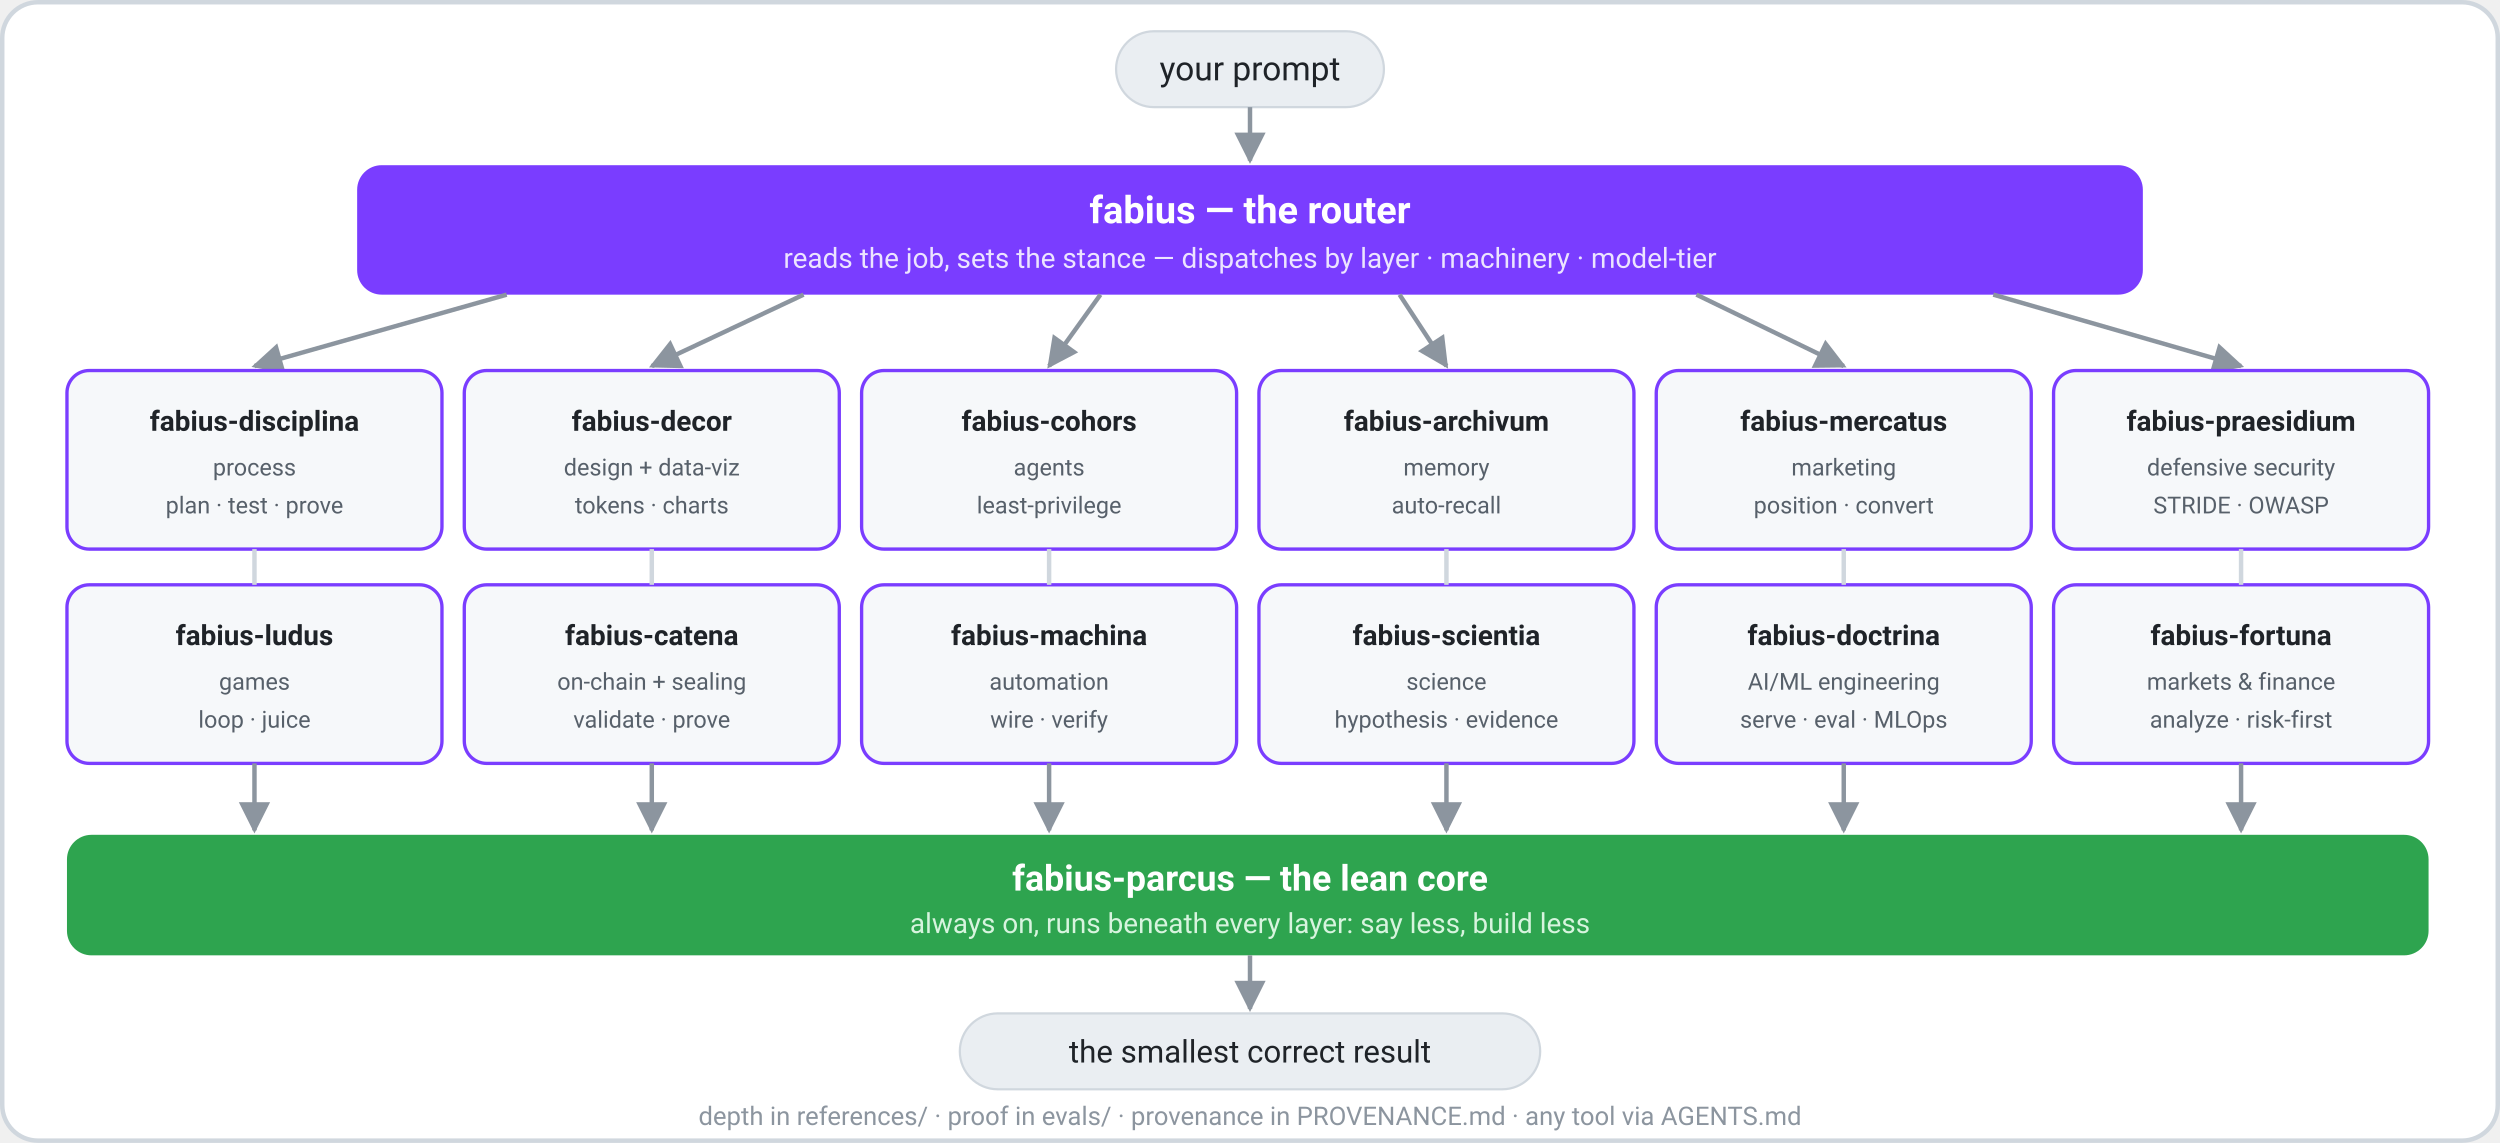
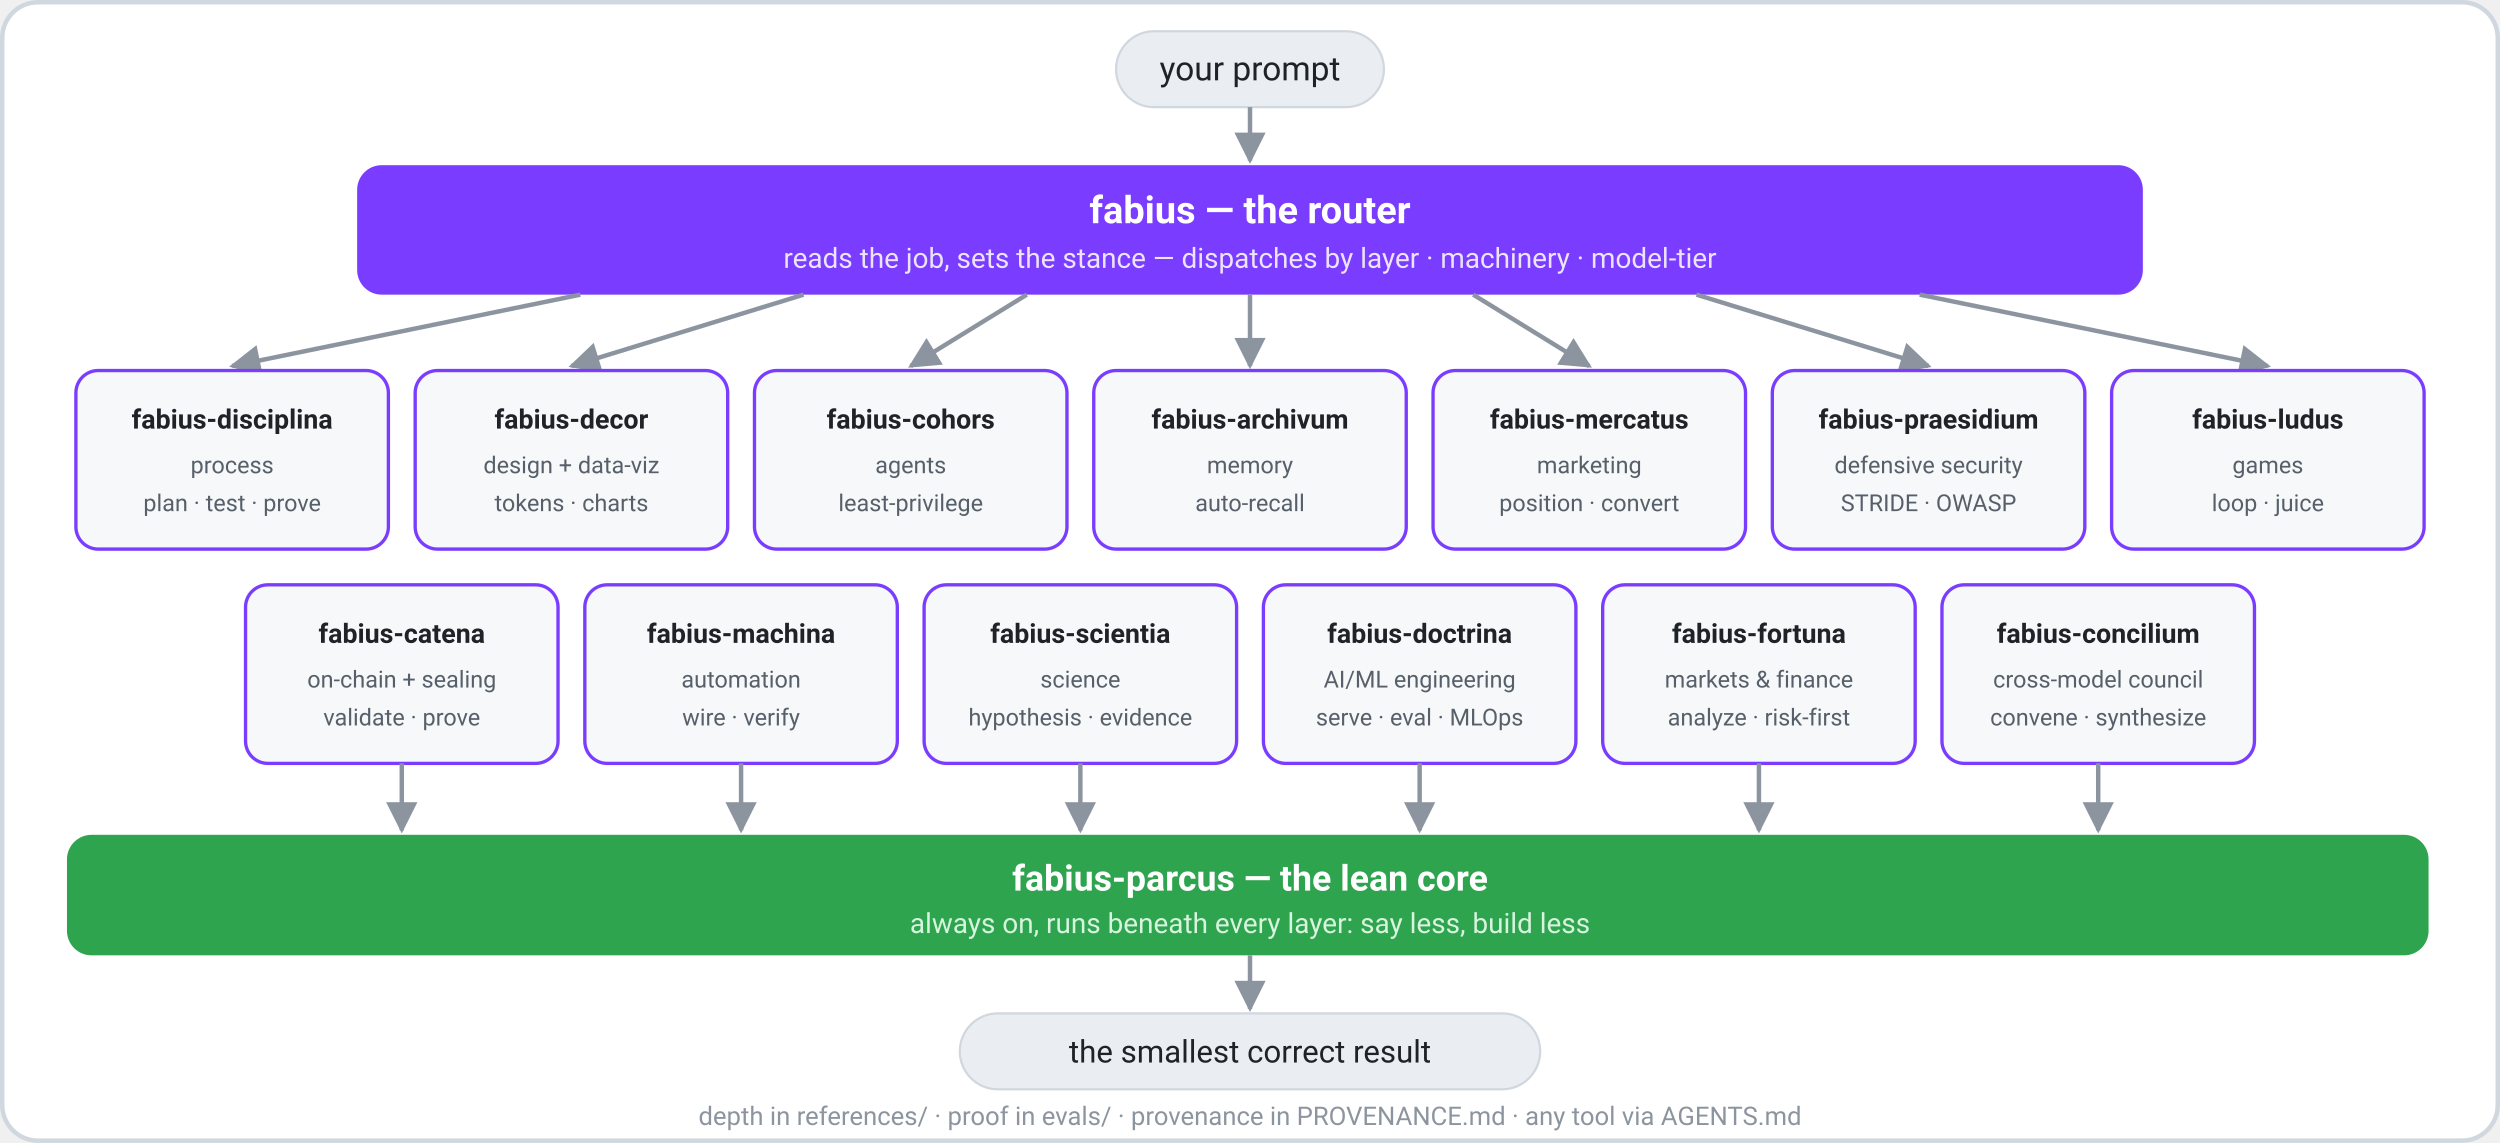
<svg xmlns="http://www.w3.org/2000/svg" viewBox="0 0 1120 512" width="1120" height="512" font-family="-apple-system, BlinkMacSystemFont, 'Segoe UI', Roboto, Helvetica, Arial, sans-serif">
  <defs>
    <marker id="arrow" viewBox="0 0 10 10" refX="9" refY="5" markerWidth="7" markerHeight="7" orient="auto-start-reverse">
      <path d="M0,0 L10,5 L0,10 z" fill="#8c959f" />
    </marker>
  </defs>
  <rect x="1" y="1" width="1118" height="510" rx="16" fill="#ffffff" stroke="#d0d7de" stroke-width="2" />
  <rect x="500" y="14" width="120" height="34" rx="17" fill="#eaeef2" stroke="#d0d7de" />
  <text x="560" y="36" text-anchor="middle" font-size="15" fill="#1f2328">your prompt</text>
  <line x1="560" y1="48" x2="560" y2="72" stroke="#8c959f" stroke-width="2" marker-end="url(#arrow)" />
  <rect x="160" y="74" width="800" height="58" rx="11" fill="#7a3dff" />
  <text x="560" y="100" text-anchor="middle" font-size="17" font-weight="700" fill="#ffffff">fabius — the router</text>
  <text x="560" y="120" text-anchor="middle" font-size="12.5" fill="#ece4ff">reads the job, sets the stance — dispatches by layer · machinery · model-tier</text>
  <g stroke="#8c959f" stroke-width="2">
-     <line x1="227" y1="132" x2="114" y2="164" marker-end="url(#arrow)" />
-     <line x1="360" y1="132" x2="292" y2="164" marker-end="url(#arrow)" />
-     <line x1="493" y1="132" x2="470" y2="164" marker-end="url(#arrow)" />
-     <line x1="627" y1="132" x2="648" y2="164" marker-end="url(#arrow)" />
-     <line x1="760" y1="132" x2="826" y2="164" marker-end="url(#arrow)" />
-     <line x1="893" y1="132" x2="1004" y2="164" marker-end="url(#arrow)" />
+     <line x1="260" y1="132" x2="104" y2="164" marker-end="url(#arrow)" />
+     <line x1="360" y1="132" x2="256" y2="164" marker-end="url(#arrow)" />
+     <line x1="460" y1="132" x2="408" y2="164" marker-end="url(#arrow)" />
+     <line x1="560" y1="132" x2="560" y2="164" marker-end="url(#arrow)" />
+     <line x1="660" y1="132" x2="712" y2="164" marker-end="url(#arrow)" />
+     <line x1="760" y1="132" x2="864" y2="164" marker-end="url(#arrow)" />
+     <line x1="860" y1="132" x2="1016" y2="164" marker-end="url(#arrow)" />
  </g>
-   <g font-size="12.5">
-     <rect x="30" y="166" width="168" height="80" rx="10" fill="#f6f8fa" stroke="#7a3dff" stroke-width="1.5" />
-     <text x="114" y="193" text-anchor="middle" font-weight="700" fill="#1f2328">fabius-disciplina</text>
-     <text x="114" y="213" text-anchor="middle" font-size="10.5" fill="#57606a">process</text>
-     <text x="114" y="230" text-anchor="middle" font-size="10.5" fill="#57606a">plan · test · prove</text>
-     <rect x="208" y="166" width="168" height="80" rx="10" fill="#f6f8fa" stroke="#7a3dff" stroke-width="1.5" />
-     <text x="292" y="193" text-anchor="middle" font-weight="700" fill="#1f2328">fabius-decor</text>
-     <text x="292" y="213" text-anchor="middle" font-size="10.5" fill="#57606a">design + data-viz</text>
-     <text x="292" y="230" text-anchor="middle" font-size="10.5" fill="#57606a">tokens · charts</text>
-     <rect x="386" y="166" width="168" height="80" rx="10" fill="#f6f8fa" stroke="#7a3dff" stroke-width="1.5" />
-     <text x="470" y="193" text-anchor="middle" font-weight="700" fill="#1f2328">fabius-cohors</text>
-     <text x="470" y="213" text-anchor="middle" font-size="10.5" fill="#57606a">agents</text>
-     <text x="470" y="230" text-anchor="middle" font-size="10.5" fill="#57606a">least-privilege</text>
-     <rect x="564" y="166" width="168" height="80" rx="10" fill="#f6f8fa" stroke="#7a3dff" stroke-width="1.5" />
-     <text x="648" y="193" text-anchor="middle" font-weight="700" fill="#1f2328">fabius-archivum</text>
-     <text x="648" y="213" text-anchor="middle" font-size="10.5" fill="#57606a">memory</text>
-     <text x="648" y="230" text-anchor="middle" font-size="10.5" fill="#57606a">auto-recall</text>
-     <rect x="742" y="166" width="168" height="80" rx="10" fill="#f6f8fa" stroke="#7a3dff" stroke-width="1.5" />
-     <text x="826" y="193" text-anchor="middle" font-weight="700" fill="#1f2328">fabius-mercatus</text>
-     <text x="826" y="213" text-anchor="middle" font-size="10.5" fill="#57606a">marketing</text>
-     <text x="826" y="230" text-anchor="middle" font-size="10.5" fill="#57606a">position · convert</text>
-     <rect x="920" y="166" width="168" height="80" rx="10" fill="#f6f8fa" stroke="#7a3dff" stroke-width="1.5" />
-     <text x="1004" y="193" text-anchor="middle" font-weight="700" fill="#1f2328">fabius-praesidium</text>
-     <text x="1004" y="213" text-anchor="middle" font-size="10.5" fill="#57606a">defensive security</text>
-     <text x="1004" y="230" text-anchor="middle" font-size="10.5" fill="#57606a">STRIDE · OWASP</text>
-     <rect x="30" y="262" width="168" height="80" rx="10" fill="#f6f8fa" stroke="#7a3dff" stroke-width="1.5" />
-     <text x="114" y="289" text-anchor="middle" font-weight="700" fill="#1f2328">fabius-ludus</text>
-     <text x="114" y="309" text-anchor="middle" font-size="10.5" fill="#57606a">games</text>
-     <text x="114" y="326" text-anchor="middle" font-size="10.5" fill="#57606a">loop · juice</text>
-     <rect x="208" y="262" width="168" height="80" rx="10" fill="#f6f8fa" stroke="#7a3dff" stroke-width="1.5" />
-     <text x="292" y="289" text-anchor="middle" font-weight="700" fill="#1f2328">fabius-catena</text>
-     <text x="292" y="309" text-anchor="middle" font-size="10.5" fill="#57606a">on-chain + sealing</text>
-     <text x="292" y="326" text-anchor="middle" font-size="10.5" fill="#57606a">validate · prove</text>
-     <rect x="386" y="262" width="168" height="80" rx="10" fill="#f6f8fa" stroke="#7a3dff" stroke-width="1.5" />
-     <text x="470" y="289" text-anchor="middle" font-weight="700" fill="#1f2328">fabius-machina</text>
-     <text x="470" y="309" text-anchor="middle" font-size="10.5" fill="#57606a">automation</text>
-     <text x="470" y="326" text-anchor="middle" font-size="10.5" fill="#57606a">wire · verify</text>
-     <rect x="564" y="262" width="168" height="80" rx="10" fill="#f6f8fa" stroke="#7a3dff" stroke-width="1.5" />
-     <text x="648" y="289" text-anchor="middle" font-weight="700" fill="#1f2328">fabius-scientia</text>
-     <text x="648" y="309" text-anchor="middle" font-size="10.5" fill="#57606a">science</text>
-     <text x="648" y="326" text-anchor="middle" font-size="10.5" fill="#57606a">hypothesis · evidence</text>
-     <rect x="742" y="262" width="168" height="80" rx="10" fill="#f6f8fa" stroke="#7a3dff" stroke-width="1.5" />
-     <text x="826" y="289" text-anchor="middle" font-weight="700" fill="#1f2328">fabius-doctrina</text>
-     <text x="826" y="309" text-anchor="middle" font-size="10.5" fill="#57606a">AI/ML engineering</text>
-     <text x="826" y="326" text-anchor="middle" font-size="10.5" fill="#57606a">serve · eval · MLOps</text>
-     <rect x="920" y="262" width="168" height="80" rx="10" fill="#f6f8fa" stroke="#7a3dff" stroke-width="1.5" />
-     <text x="1004" y="289" text-anchor="middle" font-weight="700" fill="#1f2328">fabius-fortuna</text>
-     <text x="1004" y="309" text-anchor="middle" font-size="10.5" fill="#57606a">markets &amp; finance</text>
-     <text x="1004" y="326" text-anchor="middle" font-size="10.5" fill="#57606a">analyze · risk-first</text>
-   </g>
-   <g stroke="#d0d7de" stroke-width="2">
-     <line x1="114" y1="246" x2="114" y2="262" />
-     <line x1="292" y1="246" x2="292" y2="262" />
-     <line x1="470" y1="246" x2="470" y2="262" />
-     <line x1="648" y1="246" x2="648" y2="262" />
-     <line x1="826" y1="246" x2="826" y2="262" />
-     <line x1="1004" y1="246" x2="1004" y2="262" />
+   <g font-size="12">
+     <rect x="34" y="166" width="140" height="80" rx="10" fill="#f6f8fa" stroke="#7a3dff" stroke-width="1.5" />
+     <text x="104" y="192" text-anchor="middle" font-weight="700" fill="#1f2328">fabius-disciplina</text>
+     <text x="104" y="212" text-anchor="middle" font-size="10.5" fill="#57606a">process</text>
+     <text x="104" y="229" text-anchor="middle" font-size="10.5" fill="#57606a">plan · test · prove</text>
+     <rect x="186" y="166" width="140" height="80" rx="10" fill="#f6f8fa" stroke="#7a3dff" stroke-width="1.5" />
+     <text x="256" y="192" text-anchor="middle" font-weight="700" fill="#1f2328">fabius-decor</text>
+     <text x="256" y="212" text-anchor="middle" font-size="10.5" fill="#57606a">design + data-viz</text>
+     <text x="256" y="229" text-anchor="middle" font-size="10.5" fill="#57606a">tokens · charts</text>
+     <rect x="338" y="166" width="140" height="80" rx="10" fill="#f6f8fa" stroke="#7a3dff" stroke-width="1.5" />
+     <text x="408" y="192" text-anchor="middle" font-weight="700" fill="#1f2328">fabius-cohors</text>
+     <text x="408" y="212" text-anchor="middle" font-size="10.5" fill="#57606a">agents</text>
+     <text x="408" y="229" text-anchor="middle" font-size="10.5" fill="#57606a">least-privilege</text>
+     <rect x="490" y="166" width="140" height="80" rx="10" fill="#f6f8fa" stroke="#7a3dff" stroke-width="1.5" />
+     <text x="560" y="192" text-anchor="middle" font-weight="700" fill="#1f2328">fabius-archivum</text>
+     <text x="560" y="212" text-anchor="middle" font-size="10.5" fill="#57606a">memory</text>
+     <text x="560" y="229" text-anchor="middle" font-size="10.5" fill="#57606a">auto-recall</text>
+     <rect x="642" y="166" width="140" height="80" rx="10" fill="#f6f8fa" stroke="#7a3dff" stroke-width="1.5" />
+     <text x="712" y="192" text-anchor="middle" font-weight="700" fill="#1f2328">fabius-mercatus</text>
+     <text x="712" y="212" text-anchor="middle" font-size="10.5" fill="#57606a">marketing</text>
+     <text x="712" y="229" text-anchor="middle" font-size="10.5" fill="#57606a">position · convert</text>
+     <rect x="794" y="166" width="140" height="80" rx="10" fill="#f6f8fa" stroke="#7a3dff" stroke-width="1.5" />
+     <text x="864" y="192" text-anchor="middle" font-weight="700" fill="#1f2328">fabius-praesidium</text>
+     <text x="864" y="212" text-anchor="middle" font-size="10.5" fill="#57606a">defensive security</text>
+     <text x="864" y="229" text-anchor="middle" font-size="10.5" fill="#57606a">STRIDE · OWASP</text>
+     <rect x="946" y="166" width="140" height="80" rx="10" fill="#f6f8fa" stroke="#7a3dff" stroke-width="1.5" />
+     <text x="1016" y="192" text-anchor="middle" font-weight="700" fill="#1f2328">fabius-ludus</text>
+     <text x="1016" y="212" text-anchor="middle" font-size="10.5" fill="#57606a">games</text>
+     <text x="1016" y="229" text-anchor="middle" font-size="10.5" fill="#57606a">loop · juice</text>
+     <rect x="110" y="262" width="140" height="80" rx="10" fill="#f6f8fa" stroke="#7a3dff" stroke-width="1.5" />
+     <text x="180" y="288" text-anchor="middle" font-weight="700" fill="#1f2328">fabius-catena</text>
+     <text x="180" y="308" text-anchor="middle" font-size="10.5" fill="#57606a">on-chain + sealing</text>
+     <text x="180" y="325" text-anchor="middle" font-size="10.5" fill="#57606a">validate · prove</text>
+     <rect x="262" y="262" width="140" height="80" rx="10" fill="#f6f8fa" stroke="#7a3dff" stroke-width="1.5" />
+     <text x="332" y="288" text-anchor="middle" font-weight="700" fill="#1f2328">fabius-machina</text>
+     <text x="332" y="308" text-anchor="middle" font-size="10.5" fill="#57606a">automation</text>
+     <text x="332" y="325" text-anchor="middle" font-size="10.5" fill="#57606a">wire · verify</text>
+     <rect x="414" y="262" width="140" height="80" rx="10" fill="#f6f8fa" stroke="#7a3dff" stroke-width="1.5" />
+     <text x="484" y="288" text-anchor="middle" font-weight="700" fill="#1f2328">fabius-scientia</text>
+     <text x="484" y="308" text-anchor="middle" font-size="10.5" fill="#57606a">science</text>
+     <text x="484" y="325" text-anchor="middle" font-size="10.5" fill="#57606a">hypothesis · evidence</text>
+     <rect x="566" y="262" width="140" height="80" rx="10" fill="#f6f8fa" stroke="#7a3dff" stroke-width="1.5" />
+     <text x="636" y="288" text-anchor="middle" font-weight="700" fill="#1f2328">fabius-doctrina</text>
+     <text x="636" y="308" text-anchor="middle" font-size="10.5" fill="#57606a">AI/ML engineering</text>
+     <text x="636" y="325" text-anchor="middle" font-size="10.5" fill="#57606a">serve · eval · MLOps</text>
+     <rect x="718" y="262" width="140" height="80" rx="10" fill="#f6f8fa" stroke="#7a3dff" stroke-width="1.5" />
+     <text x="788" y="288" text-anchor="middle" font-weight="700" fill="#1f2328">fabius-fortuna</text>
+     <text x="788" y="308" text-anchor="middle" font-size="10.5" fill="#57606a">markets &amp; finance</text>
+     <text x="788" y="325" text-anchor="middle" font-size="10.5" fill="#57606a">analyze · risk-first</text>
+     <rect x="870" y="262" width="140" height="80" rx="10" fill="#f6f8fa" stroke="#7a3dff" stroke-width="1.5" />
+     <text x="940" y="288" text-anchor="middle" font-weight="700" fill="#1f2328">fabius-concilium</text>
+     <text x="940" y="308" text-anchor="middle" font-size="10.5" fill="#57606a">cross-model council</text>
+     <text x="940" y="325" text-anchor="middle" font-size="10.5" fill="#57606a">convene · synthesize</text>
  </g>
  <g stroke="#8c959f" stroke-width="2">
-     <line x1="114" y1="342" x2="114" y2="372" marker-end="url(#arrow)" />
-     <line x1="292" y1="342" x2="292" y2="372" marker-end="url(#arrow)" />
-     <line x1="470" y1="342" x2="470" y2="372" marker-end="url(#arrow)" />
-     <line x1="648" y1="342" x2="648" y2="372" marker-end="url(#arrow)" />
-     <line x1="826" y1="342" x2="826" y2="372" marker-end="url(#arrow)" />
-     <line x1="1004" y1="342" x2="1004" y2="372" marker-end="url(#arrow)" />
+     <line x1="180" y1="342" x2="180" y2="372" marker-end="url(#arrow)" />
+     <line x1="332" y1="342" x2="332" y2="372" marker-end="url(#arrow)" />
+     <line x1="484" y1="342" x2="484" y2="372" marker-end="url(#arrow)" />
+     <line x1="636" y1="342" x2="636" y2="372" marker-end="url(#arrow)" />
+     <line x1="788" y1="342" x2="788" y2="372" marker-end="url(#arrow)" />
+     <line x1="940" y1="342" x2="940" y2="372" marker-end="url(#arrow)" />
  </g>
  <rect x="30" y="374" width="1058" height="54" rx="11" fill="#2ea44f" />
  <text x="560" y="399" text-anchor="middle" font-size="16" font-weight="700" fill="#ffffff">fabius-parcus — the lean core</text>
  <text x="560" y="418" text-anchor="middle" font-size="12.5" fill="#d7f4de">always on, runs beneath every layer: say less, build less</text>
  <line x1="560" y1="428" x2="560" y2="452" stroke="#8c959f" stroke-width="2" marker-end="url(#arrow)" />
  <rect x="430" y="454" width="260" height="34" rx="17" fill="#eaeef2" stroke="#d0d7de" />
  <text x="560" y="476" text-anchor="middle" font-size="14" fill="#1f2328">the smallest correct result</text>
  <text x="560" y="504" text-anchor="middle" font-size="11.5" fill="#8c959f">depth in references/   ·   proof in evals/   ·   provenance in PROVENANCE.md   ·   any tool via AGENTS.md</text>
</svg>
